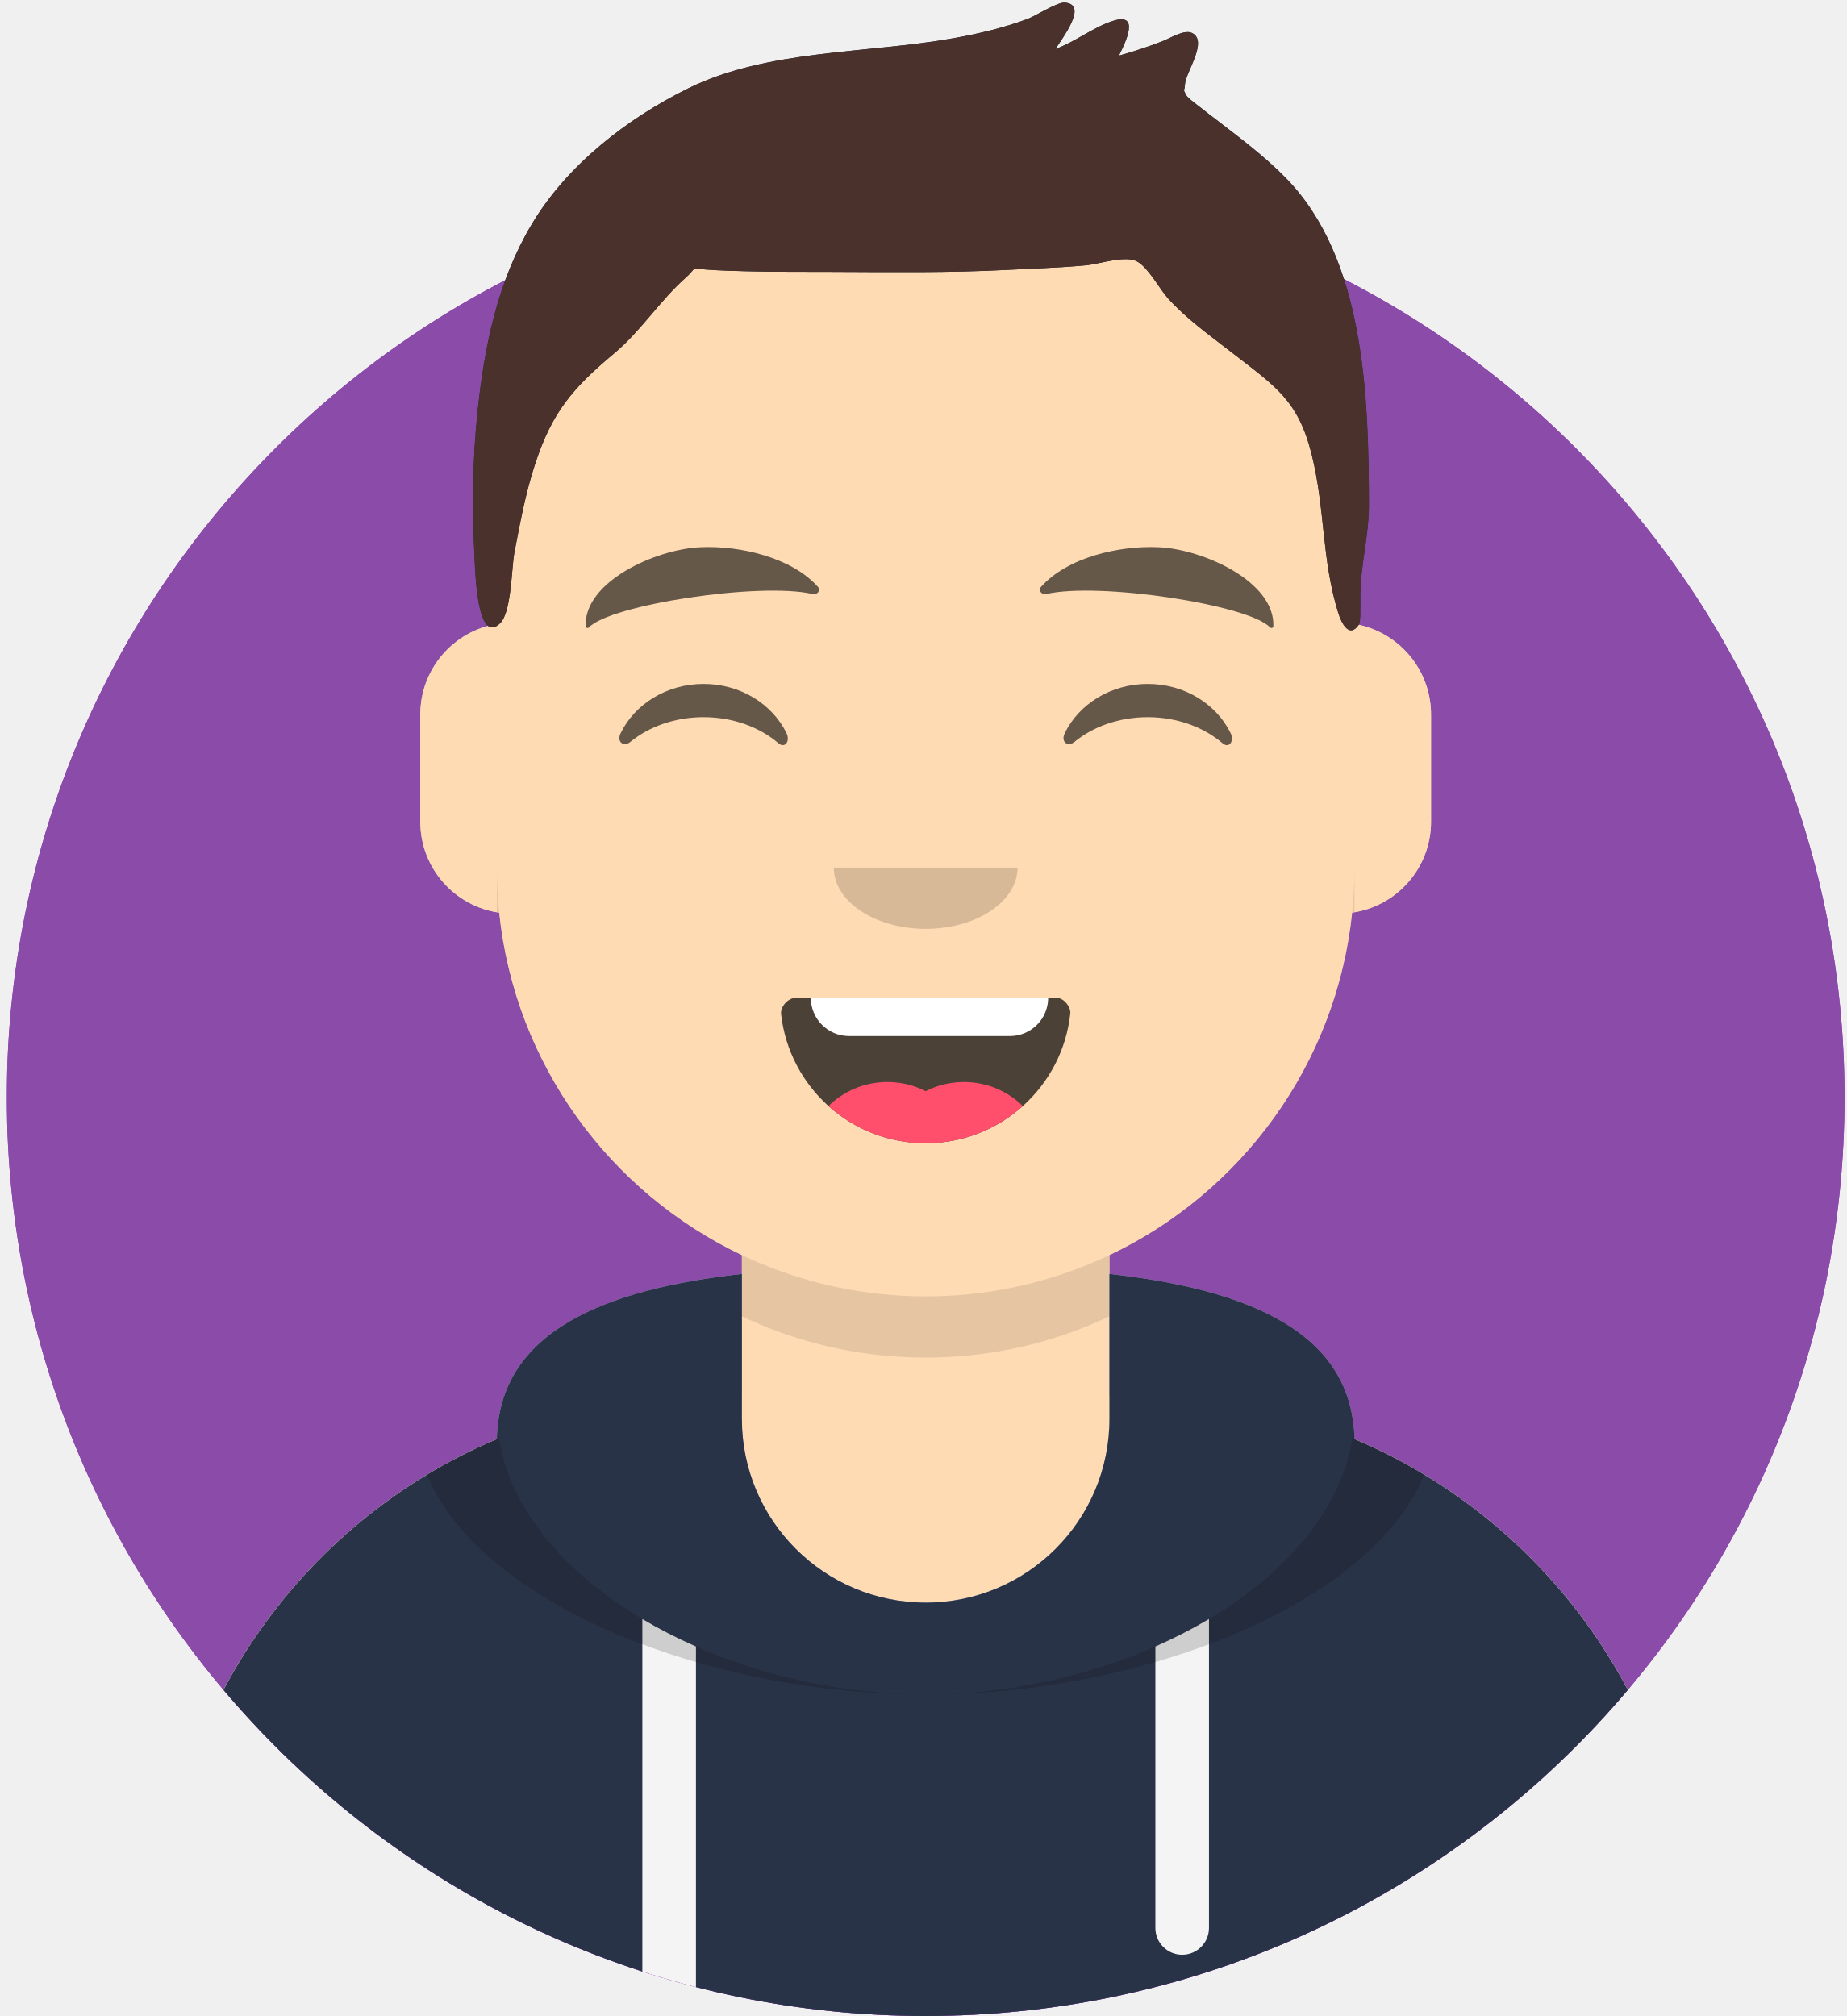
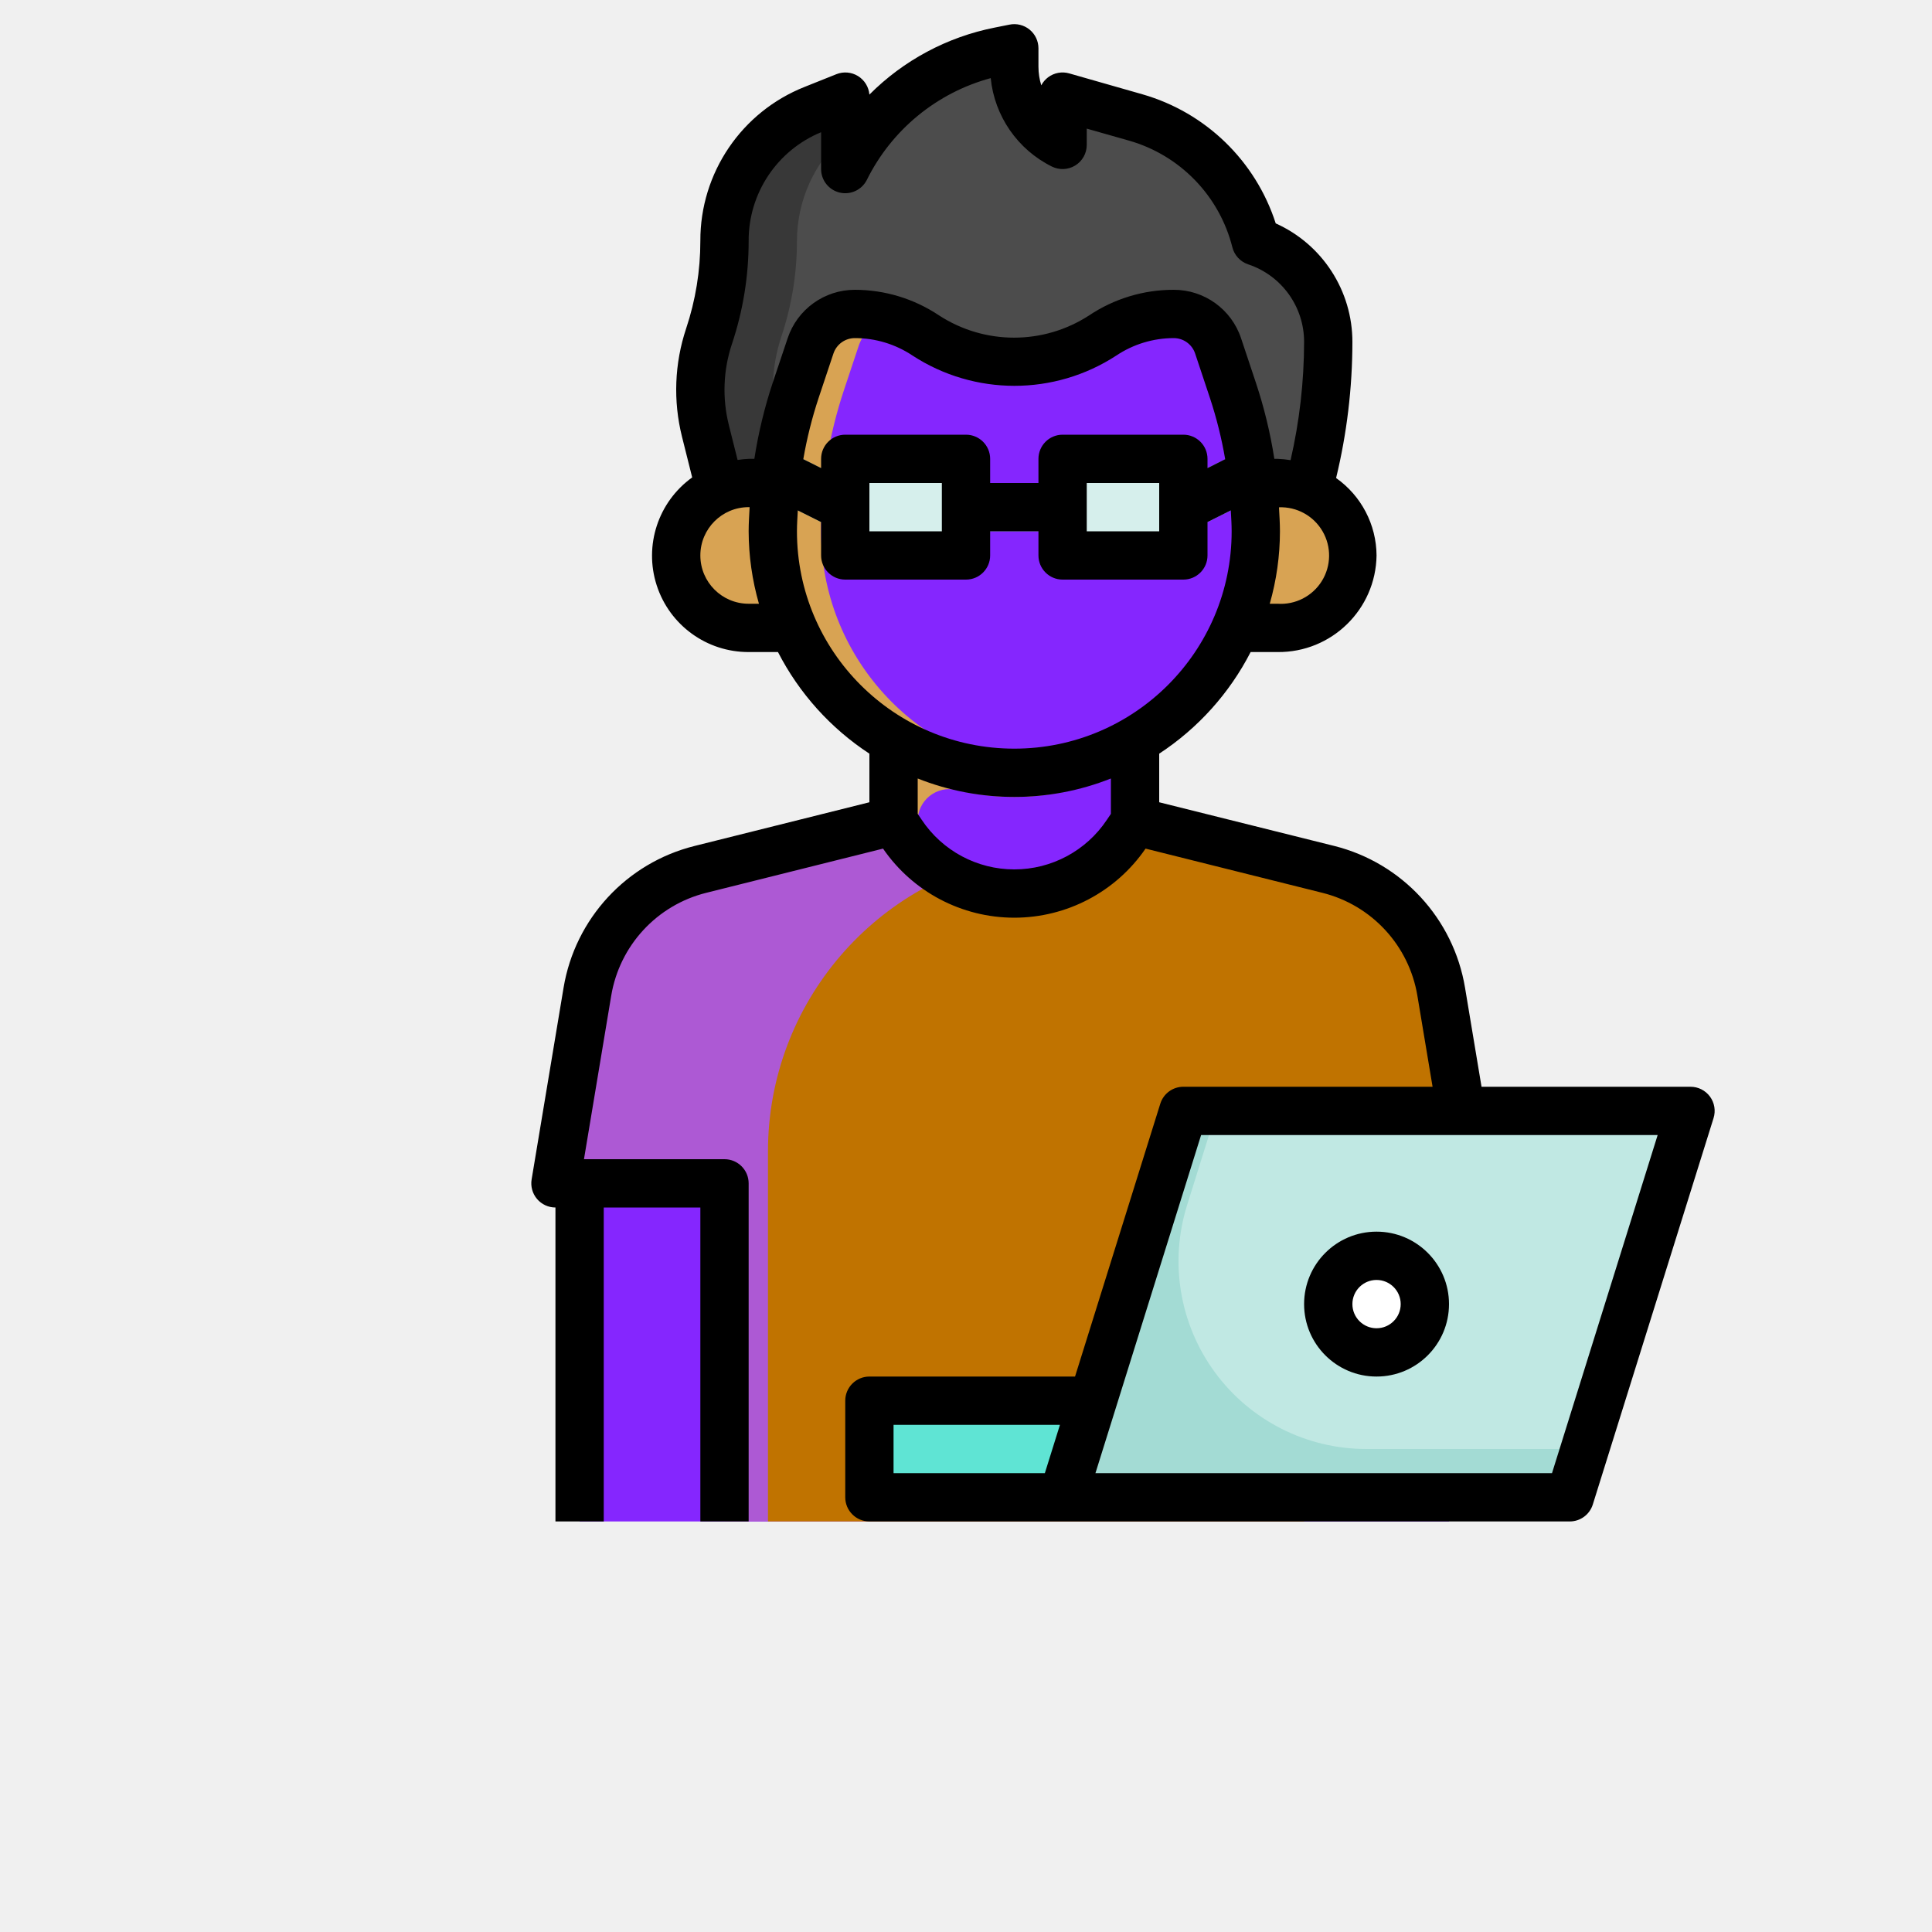
- <svg xmlns="http://www.w3.org/2000/svg" xmlns:xlink="http://www.w3.org/1999/xlink" width="217px" height="237px" viewBox="0 0 217 237" version="1.1">
-   <defs>
-     <circle id="path-1" cx="108" cy="108" r="108" />
-     <path d="M-3.19744231e-14,144 L-3.19744231e-14,-1.42108547e-14 L237.6,-1.42108547e-14 L237.6,144 L226.8,144 C226.8,203.647 178.447,252 118.8,252 C59.153,252 10.8,203.647 10.8,144 L10.8,144 L-3.19744231e-14,144 Z" id="path-3" />
-     <path d="M90,0 C117.835,-5.11323436e-15 140.4,22.565 140.4,50.4 L140.401,55.949 C145.508,56.807 149.4,61.249 149.4,66.6 L149.4,79.2 C149.4,84.647 145.367,89.152 140.125,89.893 C138.265,107.718 127.114,122.78 111.601,130.149 L111.6,146.7 L115.2,146.7 C150.988,146.7 180,175.712 180,211.5 L180,219.6 L0,219.6 L0,211.5 C-4.38277231e-15,175.712 29.012,146.7 64.8,146.7 L68.4,146.7 L68.4,130.15 C52.886,122.78 41.735,107.718 39.875,89.893 C34.633,89.152 30.6,84.647 30.6,79.2 L30.6,66.6 C30.6,61.249 34.492,56.806 39.6,55.949 L39.6,50.4 C39.6,22.565 62.165,5.11323436e-15 90,0 Z" id="path-5" />
-     <path d="M140.401,11.764 C156.691,13.587 169.2,18.597 169.2,31.569 L169.194,31.18 C192.467,41.01 208.8,64.047 208.8,90.9 L208.8,99 L28.8,99 L28.8,90.9 C28.8,64.047 45.133,41.01 68.406,31.18 C68.653,18.496 81.073,13.568 97.2,11.764 L97.2,28.8 C97.2,40.729 106.871,50.4 118.8,50.4 C130.729,50.4 140.4,40.729 140.4,28.8 L140.4,28.8 Z" id="path-7" />
-     <path d="M31.606,13.615 C32.558,22.158 39.803,28.8 48.6,28.8 C57.424,28.8 64.687,22.117 65.603,13.536 C65.676,12.845 64.905,11.7 63.938,11.7 C50.534,11.7 40.264,11.7 33.378,11.7 C32.406,11.7 31.511,12.761 31.606,13.615 Z" id="path-9" />
-     <rect id="path-11" x="0" y="0" width="237.6" height="252" />
-     <path d="M118.135,20.928 C115.651,18.39 112.767,16.236 109.962,14.076 C109.343,13.6 108.715,13.135 108.109,12.641 C107.972,12.528 106.563,11.519 106.394,11.148 C105.988,10.254 106.224,10.95 106.28,9.884 C106.35,8.535 109.1,4.727 107.048,3.854 C106.146,3.47 104.536,4.492 103.67,4.83 C101.977,5.49 100.263,6.054 98.512,6.54 C99.351,4.869 100.95,1.524 97.944,2.419 C95.603,3.116 93.421,4.91 91.068,5.753 C91.847,4.477 94.96,0.523 92.147,0.302 C91.271,0.233 88.724,1.875 87.782,2.226 C84.959,3.275 82.075,3.953 79.111,4.487 C69.033,6.304 57.248,5.786 47.923,10.374 C40.735,13.911 33.636,19.4 29.484,26.389 C25.481,33.125 23.984,40.498 23.146,48.217 C22.532,53.882 22.482,59.738 22.769,65.424 C22.863,67.287 23.073,75.874 25.779,73.273 C27.127,71.978 27.117,66.745 27.457,64.974 C28.133,61.451 28.783,57.911 29.91,54.5 C31.895,48.49 34.238,45.687 39.184,41.547 C42.359,38.89 44.588,35.3 47.625,32.62 C48.99,31.416 47.949,31.542 50.143,31.7 C51.616,31.806 53.097,31.846 54.574,31.885 C57.99,31.974 61.412,31.951 64.829,31.963 C71.711,31.988 78.561,32.085 85.437,31.725 C88.492,31.565 91.556,31.478 94.603,31.195 C96.306,31.038 99.326,29.947 100.728,30.78 C102.01,31.543 103.342,34.034 104.263,35.054 C106.438,37.464 109.032,39.305 111.576,41.282 C116.881,45.403 119.559,46.98 121.17,53.421 C122.775,59.838 122.325,65.791 124.312,72.106 C124.662,73.217 125.586,75.13 126.726,73.415 C126.937,73.096 126.883,71.345 126.883,70.337 C126.883,66.27 127.913,63.218 127.9,59.123 C127.849,46.674 127.447,30.442 118.135,20.928 Z" id="path-13" />
-   </defs>
-   <g id="Website" stroke="none" stroke-width="1" fill="none" fill-rule="evenodd">
-     <g id="mf-avatar" transform="translate(-10, -15)">
-       <g id="Circle" transform="translate(10.8, 36)">
-         <mask id="mask-2" fill="white">
-           <use xlink:href="#path-1" />
-         </mask>
-         <use id="Circle-Background" fill="#972dc2" xlink:href="#path-1" />
-         <g id="🖍-Circle-Color" mask="url(#mask-2)" fill="#8a4ca8">
-           <rect id="🖍Color" x="0" y="0" width="216.445" height="216" />
-         </g>
-       </g>
-       <mask id="mask-4" fill="white">
-         <use xlink:href="#path-3" />
-       </mask>
-       <g id="Mask" />
-       <g id="Avataaar" mask="url(#mask-4)">
-         <g id="Body" transform="translate(28.8, 32.4)">
-           <mask id="mask-6" fill="white">
-             <use xlink:href="#path-5" />
-           </mask>
-           <use fill="#D0C6AC" xlink:href="#path-5" />
-           <g id="Skin/👶🏻-05-Pale" mask="url(#mask-6)" fill="#FFDBB4">
-             <g transform="translate(-28.8, 0)" id="Color">
-               <rect x="0" y="0" width="238.384" height="220.355" />
-             </g>
-           </g>
-           <path d="M39.6,84.6 C39.6,112.435 62.165,135 90,135 C117.835,135 140.4,112.435 140.4,84.6 L140.4,84.6 L140.4,91.8 C140.4,119.635 117.835,142.2 90,142.2 C62.165,142.2 39.6,119.635 39.6,91.8 Z" id="Neck-Shadow" fill-opacity="0.1" fill="#000000" mask="url(#mask-6)" />
-         </g>
-         <g id="Clothing/Hoodie" transform="translate(0, 153)">
-           <mask id="mask-8" fill="white">
-             <use xlink:href="#path-7" />
-           </mask>
-           <use id="Hoodie" fill="#B7C1DB" fill-rule="evenodd" xlink:href="#path-7" />
-           <g id="Color/Palette/Slate" mask="url(#mask-8)" fill="#293347" fill-rule="evenodd">
-             <rect id="🖍Color" x="0" y="0" width="238.491" height="99" />
-           </g>
-           <path d="M91.8,55.565 L91.8,99 L85.5,99 L85.499,52.335 C87.483,53.514 89.592,54.594 91.8,55.565 Z M152.101,52.334 L152.1,88.65 C152.1,90.39 150.69,91.8 148.95,91.8 C147.21,91.8 145.8,90.39 145.8,88.65 L145.801,55.565 C148.009,54.594 150.118,53.513 152.101,52.334 Z" id="Straps" fill="#F4F4F4" fill-rule="evenodd" mask="url(#mask-8)" />
-           <path d="M155.733,11.451 C169.28,14.013 178.65,19.118 178.65,29.077 C178.65,46.818 148.916,61.2 118.8,61.2 C88.684,61.2 58.95,46.818 58.95,29.077 C58.95,19.118 68.32,14.013 81.867,11.451 C73.689,14.466 68.4,19.534 68.4,27.969 C68.4,46.322 93.439,61.2 118.8,61.2 C144.161,61.2 169.2,46.322 169.2,27.969 C169.2,19.71 164.13,14.679 156.241,11.642 Z" id="Shadow" fill-opacity="0.16" fill="#000000" fill-rule="evenodd" mask="url(#mask-8)" />
-         </g>
-         <g id="Face" transform="translate(68.4, 73.8)">
-           <g id="Mouth/Smile" transform="translate(1.8, 46.8)">
-             <mask id="mask-10" fill="white">
-               <use xlink:href="#path-9" />
-             </mask>
-             <use id="Mouth" fill-opacity="0.7" fill="#000000" fill-rule="evenodd" xlink:href="#path-9" />
-             <path d="M39.6,1.8 L58.5,1.8 C60.985,1.8 63,3.815 63,6.3 L63,11.7 C63,14.185 60.985,16.2 58.5,16.2 L39.6,16.2 C37.115,16.2 35.1,14.185 35.1,11.7 L35.1,6.3 C35.1,3.815 37.115,1.8 39.6,1.8 Z" id="Teeth" fill="#FFFFFF" fill-rule="evenodd" mask="url(#mask-10)" />
-             <g id="Tongue" stroke-width="1" fill-rule="evenodd" mask="url(#mask-10)" fill="#FF4F6D">
-               <g transform="translate(34.2, 21.6)">
-                 <circle cx="9.9" cy="9.9" r="9.9" />
-                 <circle cx="18.9" cy="9.9" r="9.9" />
-               </g>
-             </g>
-           </g>
-           <g id="Nose/Default" transform="translate(25.2, 36)" fill="#000000" fill-opacity="0.16">
-             <path d="M14.4,7.2 C14.4,11.176 19.235,14.4 25.2,14.4 L25.2,14.4 C31.165,14.4 36,11.176 36,7.2" id="Nose" />
-           </g>
-           <g id="Eyes/Happy-😁" transform="translate(0, 7.2)" fill="#000000" fill-opacity="0.6">
-             <path d="M14.544,20.203 C16.206,16.784 19.948,14.4 24.298,14.4 C28.632,14.4 32.363,16.767 34.034,20.166 C34.53,21.176 33.824,22.003 33.112,21.39 C30.906,19.494 27.773,18.309 24.298,18.309 C20.931,18.309 17.886,19.421 15.694,21.214 C14.892,21.87 14.058,21.203 14.544,20.203 Z" id="Squint" />
-             <path d="M66.744,20.203 C68.406,16.784 72.148,14.4 76.498,14.4 C80.832,14.4 84.563,16.767 86.234,20.166 C86.73,21.176 86.024,22.003 85.312,21.39 C83.106,19.494 79.973,18.309 76.498,18.309 C73.131,18.309 70.086,19.421 67.894,21.214 C67.092,21.87 66.258,21.203 66.744,20.203 Z" id="Squint" />
-           </g>
-           <g id="Eyebrow/Natural/Default-Natural" fill="#000000" fill-opacity="0.6">
-             <path d="M23.435,5.589 C18.25,6.285 10.164,10.805 10.84,16.036 C10.862,16.207 11.121,16.261 11.233,16.118 C13.471,13.248 30.774,9.033 37.075,9.913 C37.652,9.994 38.032,9.399 37.639,9.027 C34.269,5.845 28.08,4.961 23.435,5.589" id="Eyebrow" transform="translate(24.3, 10.8) rotate(5) translate(-24.3, -10.8) " />
-             <path d="M76.535,5.589 C71.35,6.285 63.264,10.805 63.94,16.036 C63.962,16.207 64.221,16.261 64.333,16.118 C66.571,13.248 83.874,9.033 90.175,9.913 C90.752,9.994 91.132,9.399 90.739,9.027 C87.369,5.845 81.18,4.961 76.535,5.589" id="Eyebrow" transform="translate(77.4, 10.8) scale(-1, 1) rotate(5) translate(-77.4, -10.8) " />
-           </g>
-         </g>
-         <g id="Top">
-           <mask id="mask-12" fill="white">
-             <use xlink:href="#path-11" />
-           </mask>
-           <g id="Mask" />
-           <g mask="url(#mask-12)">
-             <g transform="translate(43, 15)">
-               <mask id="mask-14" fill="white">
-                 <use xlink:href="#path-13" />
-               </mask>
-               <use id="Short-Hair" stroke="none" fill="#1F3140" fill-rule="evenodd" xlink:href="#path-13" />
-               <g id="Color/Hair/Brown-Dark" stroke="none" fill="none" mask="url(#mask-14)" fill-rule="evenodd">
-                 <g transform="translate(-43.1, -15)" fill="#4A312C" id="Color">
-                   <rect x="0" y="0" width="239.107" height="252.406" />
-                 </g>
-               </g>
-             </g>
-           </g>
-         </g>
-       </g>
-     </g>
-   </g>
+ <svg xmlns="http://www.w3.org/2000/svg" data-name="Layer 3" viewBox="-10 0 80 80" id="Programmer">
+   <rect width="36" height="14" x="14" y="49" fill="#8526fe" class="colorf2b89e svgShape" />
+   <path fill="#ad59d4" d="M20,63V49H13l1.322-7.933A6.288,6.288,0,0,1,19,36h0l8-2H37l8,2h0a6.288,6.288,0,0,1,4.678,5.067L51,49H44V63Z" class="color80ac00 svgShape" />
+   <path fill="#c07300" d="M45,36l-6.313-1.578-6.334.966A12.433,12.433,0,0,0,21.8,47.679V63H44V49h7l-1.322-7.933A6.288,6.288,0,0,0,45,36Z" class="color8bc000 svgShape" />
+   <path fill="#d8a353" d="M37,29v5l-.336.5A5.607,5.607,0,0,1,32,37h0a5.607,5.607,0,0,1-4.664-2.5L27,34V29Z" class="colord08c76 svgShape" />
+   <path fill="#383838" d="M19.812,20.246l-.6-2.409a7.009,7.009,0,0,1-.209-1.7h0a6.988,6.988,0,0,1,.36-2.216h0A12.481,12.481,0,0,0,20,9.975h0a5.87,5.87,0,0,1,3.691-5.451L25,4V7h0a9.142,9.142,0,0,1,6.385-4.877L32,2v.764A3.618,3.618,0,0,0,34,6h0V4l3.036.867A7.139,7.139,0,0,1,42,10h0a4.387,4.387,0,0,1,3,4.162h0a23.054,23.054,0,0,1-.688,5.591l-.124.493Z" class="color383838 svgShape" />
+   <path fill="#4c4c4c" d="M44.312,19.753A23.054,23.054,0,0,0,45,14.162h0A4.387,4.387,0,0,0,42,10a7.139,7.139,0,0,0-4.964-5.133L34,4V6a3.618,3.618,0,0,1-2-3.236V2l-.615.123A9.142,9.142,0,0,0,25,7V5.586a5.845,5.845,0,0,0-2,4.389,12.481,12.481,0,0,1-.64,3.946,7.008,7.008,0,0,0-.151,3.916l.6,2.409H44.188Z" class="color4c4c4c svgShape" />
+   <path fill="#d8a353" d="M22.109 20H21a3 3 0 00-3 3h0a3 3 0 003 3h1.833M41.891 20H43a3 3 0 013 3h0a3 3 0 01-3 3H41.167" class="colord08c76 svgShape" />
+   <path fill="#d8a353" d="M35.664,13.891h0A5.3,5.3,0,0,1,38.606,13h0a1.935,1.935,0,0,1,1.835,1.323l.61,1.831A18.468,18.468,0,0,1,42,22h0A10,10,0,0,1,32,32h0A10,10,0,0,1,22,22h0a18.468,18.468,0,0,1,.949-5.846l.61-1.831A1.935,1.935,0,0,1,25.394,13h0a5.3,5.3,0,0,1,2.942.891h0A6.608,6.608,0,0,0,32,15h0A6.608,6.608,0,0,0,35.664,13.891Z" class="colord08c76 svgShape" />
+   <path fill="#8526fe" d="M33 31.95A10 10 0 0042 22h0a18.468 18.468 0 00-.949-5.846l-.61-1.831A1.935 1.935 0 0038.606 13a5.3 5.3 0 00-2.942.891 6.607 6.607 0 01-7.328 0 5.277 5.277 0 00-1.68-.725 1.917 1.917 0 00-1.1 1.157l-.61 1.831A18.468 18.468 0 0024 22 10 10 0 0033 31.95zM36.664 34.5L37 34V31.651a9.952 9.952 0 01-7.4 1.056A1.311 1.311 0 0028 34h0l.336.5A5.6 5.6 0 0032.5 36.969 5.6 5.6 0 0036.664 34.5z" class="colorf2b89e svgShape" />
+   <rect width="4" height="2" x="30" y="20" fill="#a3dbd4" class="colora3b8db svgShape" />
+   <path fill="#a3dbd4" d="M38.415 22.411l3.53-1.766a18.252 18.252 0 00-.283-2.094l-4.141 2.071zM26.479 20.622l-4.141-2.071a18.252 18.252 0 00-.283 2.094l3.53 1.766z" class="colora3b8db svgShape" />
+   <rect width="5" height="4" x="25" y="19" fill="#d6efec" class="colord6dfef svgShape" />
+   <rect width="5" height="4" x="34" y="19" fill="#d6efec" class="colord6dfef svgShape" />
+   <polyline fill="#5fe4d4" points="35.25 58 26 58 26 62 38.202 62" class="color93add1 svgShape" />
+   <polygon fill="#a3dbd4" points="34 62 55 62 60 46 39 46 39 46 34 62" class="colora3b8db svgShape" />
+   <path fill="#c0e8e3" d="M60,46H40.375l-1.221,3.906A7.775,7.775,0,0,0,46.575,60h9.05Z" class="colorc0cee8 svgShape" />
+   <circle cx="47" cy="54" r="2" fill="#ffffff" class="colorffffff svgShape" />
+   <path d="M60.806,45.407A1,1,0,0,0,60,45H51.347l-.683-4.1a7.285,7.285,0,0,0-5.422-5.873L38,33.22V31.208A11.08,11.08,0,0,0,41.786,27H42.9A4.057,4.057,0,0,0,47,23a3.952,3.952,0,0,0-1.675-3.206A24.022,24.022,0,0,0,46,14.162,5.378,5.378,0,0,0,42.825,9.25,8.163,8.163,0,0,0,37.31,3.906l-3.036-.867A1,1,0,0,0,33.4,3.2a1.017,1.017,0,0,0-.283.333A2.63,2.63,0,0,1,33,2.764V2a1,1,0,0,0-1.2-.98l-.615.123A10.084,10.084,0,0,0,26,3.917a1,1,0,0,0-1.367-.845l-1.31.524A6.836,6.836,0,0,0,19,9.975a11.428,11.428,0,0,1-.589,3.629,8.014,8.014,0,0,0-.172,4.476l.423,1.689A3.99,3.99,0,0,0,21,27h1.214A11.08,11.08,0,0,0,26,31.208V33.22l-7.242,1.81A7.283,7.283,0,0,0,13.336,40.9l-1.322,7.933A1,1,0,0,0,13,50V63h2V50h4V63h2V49a1,1,0,0,0-1-1H14.181l1.128-6.769a5.284,5.284,0,0,1,3.933-4.261l7.323-1.831a6.593,6.593,0,0,0,10.87,0l7.323,1.831a5.284,5.284,0,0,1,3.933,4.261L49.32,45H39a1,1,0,0,0-.954.7L34.515,57H26a1,1,0,0,0-1,1v4a1,1,0,0,0,1,1H55a1,1,0,0,0,.954-.7l5-16A1,1,0,0,0,60.806,45.407ZM39,18H34a1,1,0,0,0-1,1v1H31V19a1,1,0,0,0-1-1H25a1,1,0,0,0-1,1v.382l-.737-.369A17.535,17.535,0,0,1,23.9,16.47l.611-1.831A.935.935,0,0,1,25.4,14a4.288,4.288,0,0,1,2.386.723,7.728,7.728,0,0,0,8.438,0A4.288,4.288,0,0,1,38.6,14a.935.935,0,0,1,.888.639l.61,1.831a17.538,17.538,0,0,1,.634,2.543L40,19.382V19A1,1,0,0,0,39,18Zm-1,2v2H35V20Zm-9,0v2H26V20Zm13.9,5h-.322A10.966,10.966,0,0,0,43,22c0-.332-.023-.663-.04-.994A2,2,0,1,1,42.9,25ZM20.18,17.6a6,6,0,0,1,.128-3.357A13.418,13.418,0,0,0,21,9.975a4.846,4.846,0,0,1,3-4.5V7a1,1,0,0,0,1.895.447,8.082,8.082,0,0,1,5.128-4.212,4.6,4.6,0,0,0,2.53,3.66A1,1,0,0,0,35,6V5.326l1.761.5a6.158,6.158,0,0,1,4.269,4.414,1,1,0,0,0,.654.706A3.382,3.382,0,0,1,44,14.162a22.02,22.02,0,0,1-.56,4.892A4.042,4.042,0,0,0,42.9,19h-.132A19.482,19.482,0,0,0,42,15.837l-.61-1.831A2.933,2.933,0,0,0,38.6,12a6.281,6.281,0,0,0-3.5,1.059,5.7,5.7,0,0,1-6.218,0A6.281,6.281,0,0,0,25.4,12a2.933,2.933,0,0,0-2.785,2.006L22,15.838A19.547,19.547,0,0,0,21.236,19H21a4.059,4.059,0,0,0-.458.046ZM21,25a2,2,0,0,1,0-4h.04c-.017.333-.04.666-.04,1a10.966,10.966,0,0,0,.426,3Zm2-3c0-.289.02-.577.035-.865l.965.483V23a1,1,0,0,0,1,1h5a1,1,0,0,0,1-1V22h2v1a1,1,0,0,0,1,1h5a1,1,0,0,0,1-1V21.618l.965-.483c.015.288.035.576.035.865a9,9,0,0,1-18,0ZM35.832,33.949a4.605,4.605,0,0,1-7.664,0L28,33.7V32.236a10.853,10.853,0,0,0,8,0V33.7ZM33.265,61H27V59h6.89Zm21,0H35.36l4.375-14H58.64Z" fill="#000000" class="color000000 svgShape" />
+   <path d="M47,57a3,3,0,1,0-3-3A3,3,0,0,0,47,57Zm0-4a1,1,0,1,1-1,1A1,1,0,0,1,47,53Z" fill="#000000" class="color000000 svgShape" />
</svg>
